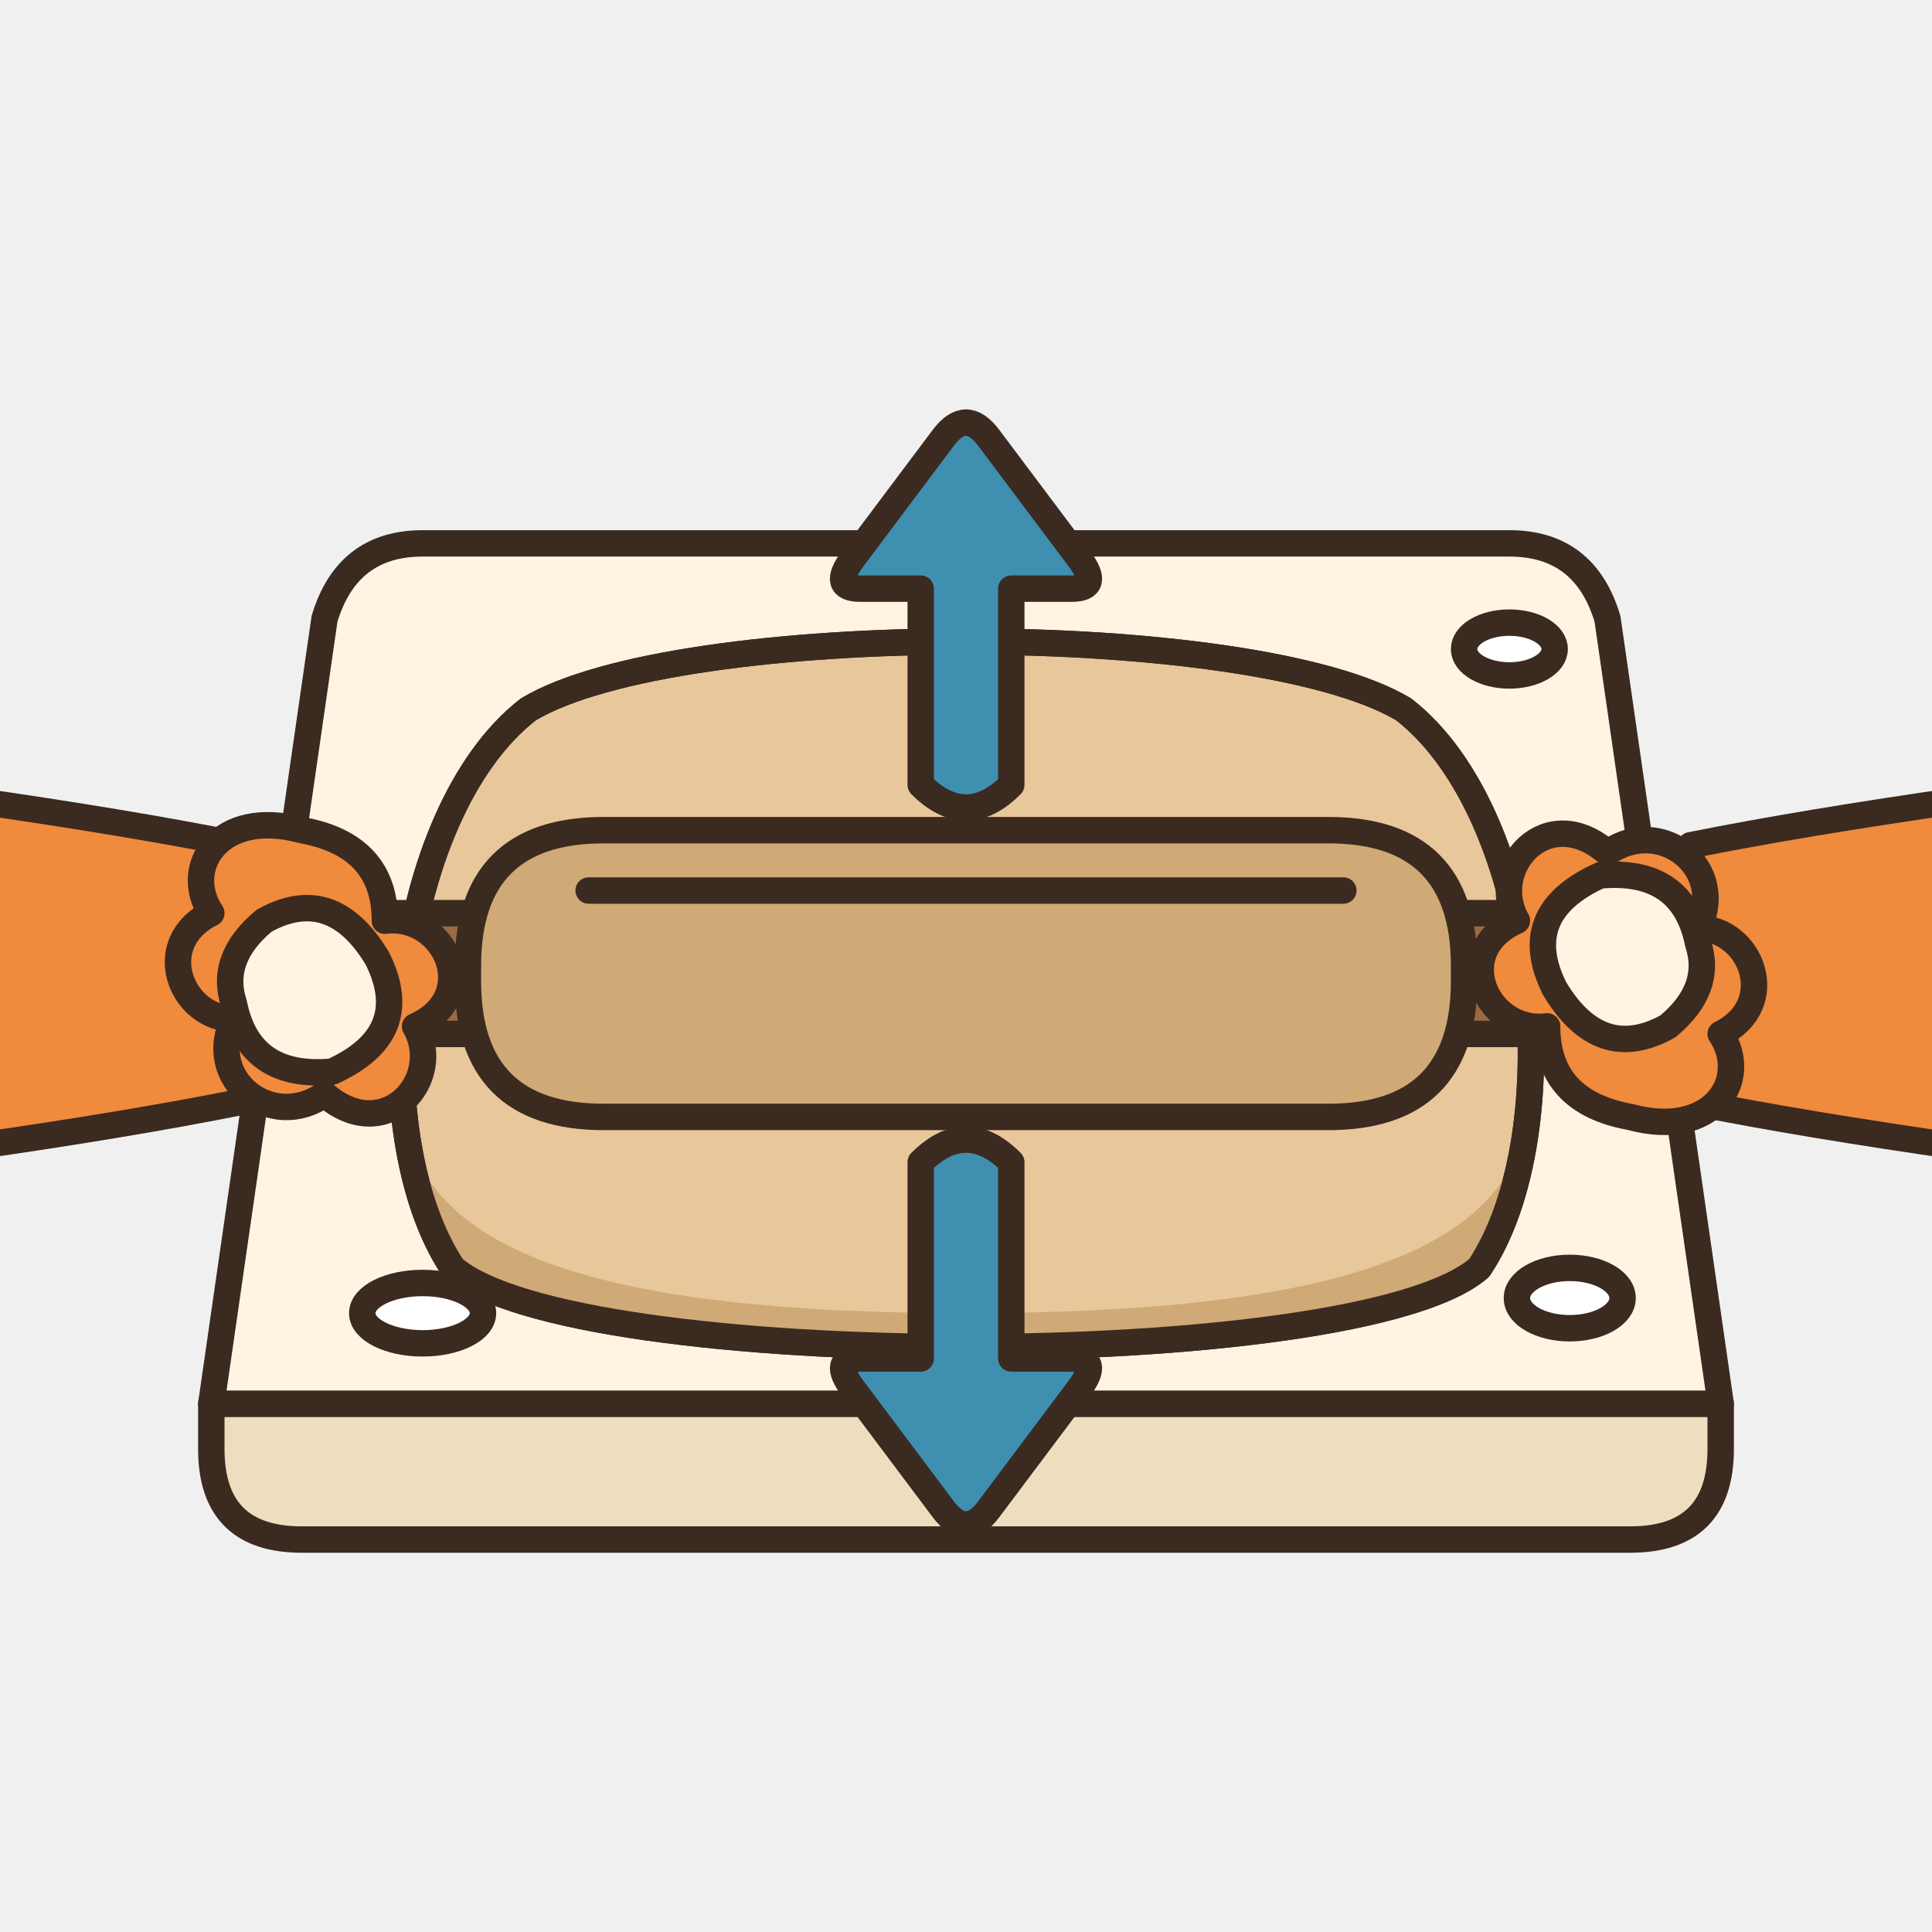
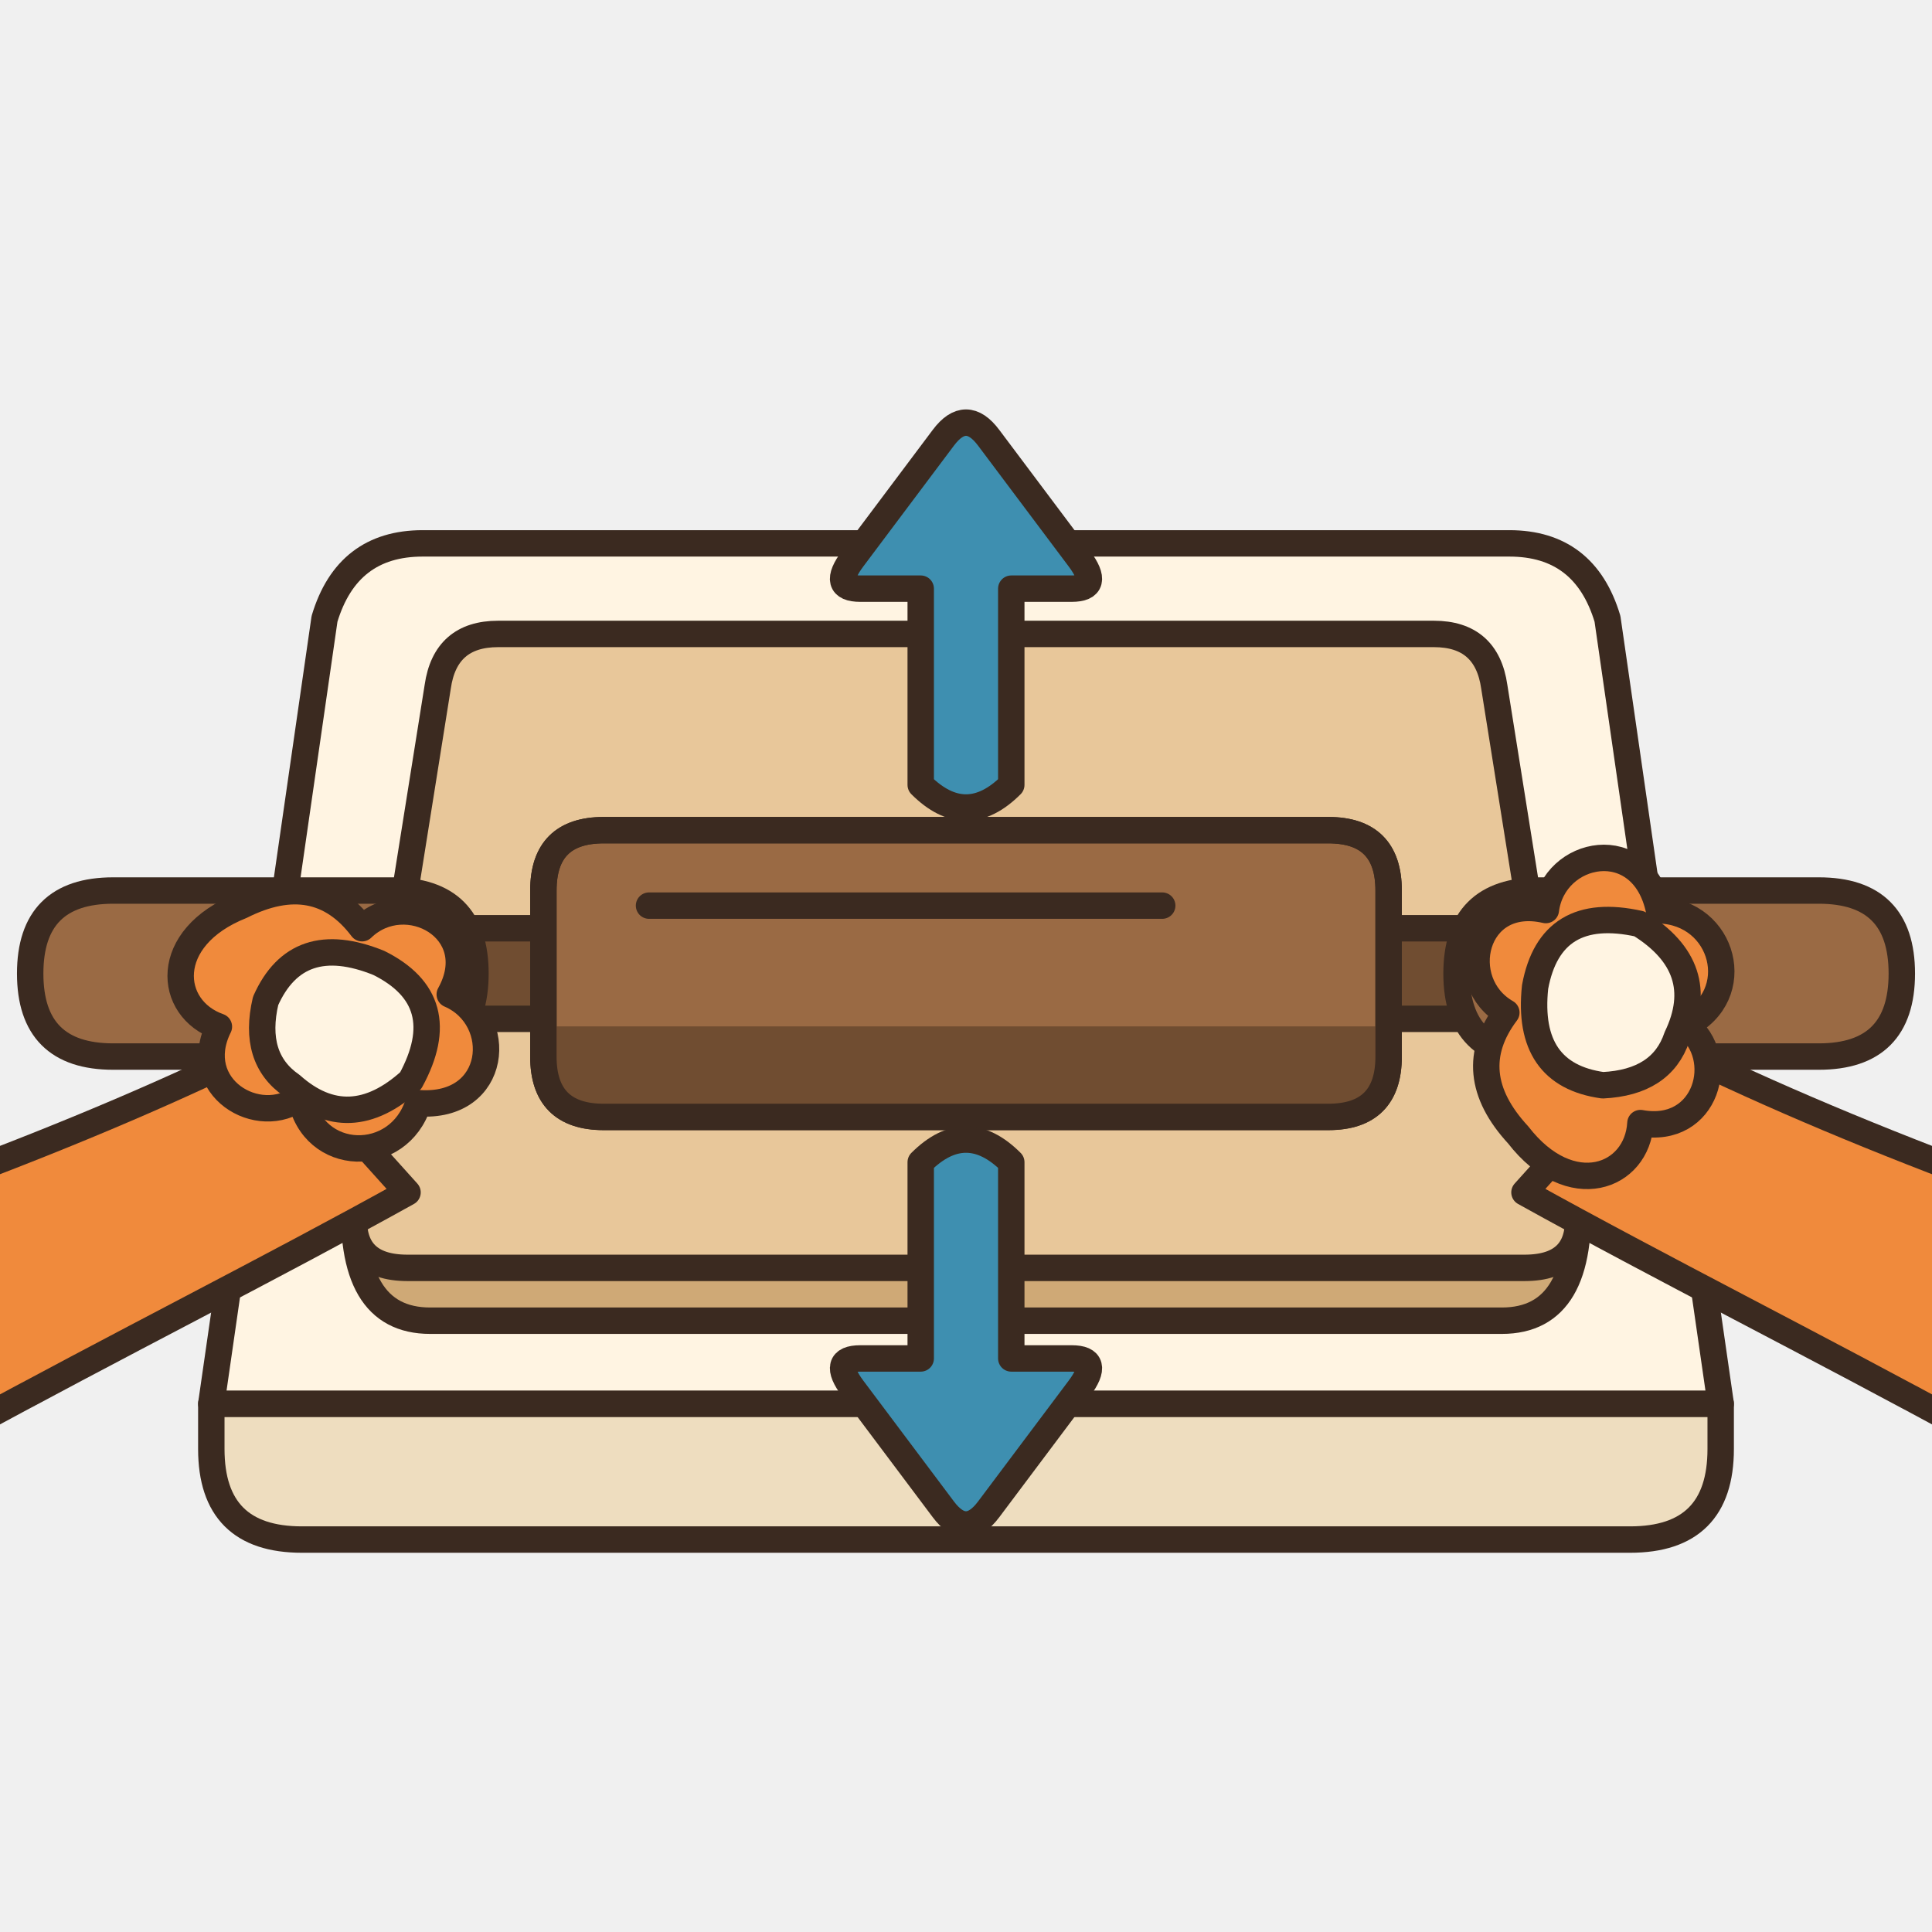
<svg xmlns="http://www.w3.org/2000/svg" viewBox="0 0 256 256">
  <g id="roll-out" stroke="#3B2A20" stroke-width="3.5" stroke-linecap="round" stroke-linejoin="round">
    <g id="board">
      <path d="M28 186 L228 186 L228 192 Q228 204 216 204 L40 204 Q28 204 28 192 Z" fill="#EEDDBF" />
      <path d="M56 72 L200 72 Q210 72 213 82 L228 186 L28 186 L43 82 Q46 72 56 72 Z" fill="#FFF4E2" />
-       <g id="flour" fill="#FFFFFF">
-         <ellipse cx="56" cy="174" rx="8" ry="4" />
-         <ellipse cx="200" cy="86" rx="6" ry="3.5" />
-         <ellipse cx="208" cy="172" rx="7" ry="4" />
-       </g>
    </g>
    <g id="flat-dough">
-       <path d="M70 94 C90 82 166 82 186 94 C204 108 208 150 196 168 C180 182 76 182 60 168 C48 150 52 108 70 94 Z" fill="#E8C79A" />
-       <path d="M54 150 C58 166 80 174 128 174 C176 174 198 166 202 150 C202 160 200 164 196 168 C180 182 76 182 60 168 C56 164 54 158 54 150 Z" fill="#CFA976" stroke="none" />
-       <path d="M70 94 C90 82 166 82 186 94 C204 108 208 150 196 168 C180 182 76 182 60 168 C48 150 52 108 70 94 Z" fill="none" />
+       <path d="M47 158 Q46 175 57 175 L199 175 Q210 175 209 158 Z" fill="#CFA976" />
+       <path d="M66 84 L190 84 Q197 84 198 91 L209 160 Q210 168 202 168 L54 168 Q46 168 47 160 L58 91 Q59 84 66 84 Z" fill="#E8C79A" />
    </g>
    <g id="rolling-pin">
-       <path d="M26 121 L230 121 Q238 121 238 129 Q238 137 230 137 L26 137 Q18 137 18 129 Q18 121 26 121 Z" fill="#9A6A44" />
-       <path d="M80 110 L176 110 Q194 110 194 128 L194 130 Q194 148 176 148 L80 148 Q62 148 62 130 L62 128 Q62 110 80 110 Z" fill="#CFA976" />
-       <path d="M78 118 L178 118" fill="none" />
+       <path d="M58 123 L76 123 L76 135 L58 135 Z M180 123 L198 123 L198 135 L180 135 Z" fill="#704D31" />
+       <path d="M15 118 L52 118 Q63 118 63 129 Q63 140 52 140 L15 140 Q4 140 4 129 Q4 118 15 118 Z" fill="#9A6A44" />
+       <path d="M204 118 L241 118 Q252 118 252 129 Q252 140 241 140 L204 140 Q193 140 193 129 Q193 118 204 118 Z" fill="#9A6A44" />
+       <path d="M80 110 L176 110 Q184 110 184 118 L184 140 Q184 148 176 148 L80 148 Q72 148 72 140 L72 118 Q72 110 80 110 Z" fill="#9A6A44" />
+       <path d="M72 136 L184 136 L184 140 Q184 148 176 148 L80 148 Q72 148 72 140 Z" fill="#704D31" stroke="none" />
+       <path d="M80 110 L176 110 Q184 110 184 118 L184 140 Q184 148 176 148 L80 148 Q72 148 72 140 L72 118 Q72 110 80 110 Z" fill="none" />
+       <path d="M86 120 L154 120" fill="none" />
+     </g>
+     <g id="rosa-left-forearm">
+       <path d="M-6 156 C10 150 24 144 36 138 L54 158 C36 168 16 178 -6 190 Z" fill="#F08A3C" />
+     </g>
+     <g id="rosa-left-paw" transform="translate(45 134) rotate(-37)">
+       <path d="M-2 -19 C-13 -22 -18 -14 -14 -8 C-22 -4 -18 6 -11 6 C-15 14 -6 21 1 16 C9 23 17 14 13 7 C22 3 17 -8 9 -7 Q9 -17 -2 -19 Z" fill="#F08A3C" />
+       <path d="M-7 -7 Q2 -12 8 -2 Q13 8 2 13 Q-9 14 -11 4 Q-13 -2 -7 -7 Z" fill="#FFF4E2" />
+     </g>
+     <g id="rosa-right-forearm">
+       <path d="M262 156 C246 150 232 144 220 138 L202 158 C220 168 240 178 262 190 Z" fill="#F08A3C" />
+     </g>
+     <g id="rosa-right-paw" transform="translate(211 134) rotate(-143)">
+       <path d="M-2 -19 C-13 -22 -18 -14 -14 -8 C-22 -4 -18 6 -11 6 C-15 14 -6 21 1 16 C9 23 17 14 13 7 C22 3 17 -8 9 -7 Q9 -17 -2 -19 Z" fill="#F08A3C" />
+       <path d="M-7 -7 Q2 -12 8 -2 Q13 8 2 13 Q-9 14 -11 4 Q-13 -2 -7 -7 Z" fill="#FFF4E2" />
    </g>
    <g id="back-and-forth-motion" fill="#3E8FB0">
      <path d="M122 104 L122 78 L114 78 Q110 78 113 74 L125 58 Q128 54 131 58 L143 74 Q146 78 142 78 L134 78 L134 104 Q128 110 122 104 Z" />
      <path d="M122 154 L122 180 L114 180 Q110 180 113 184 L125 200 Q128 204 131 200 L143 184 Q146 180 142 180 L134 180 L134 154 Q128 148 122 154 Z" />
    </g>
-     <g id="rosa-left-forearm">
-       <path d="M-4 106 C10 108 22 110 32 112 L32 146 C22 148 10 150 -4 152 Z" fill="#F08A3C" />
-     </g>
-     <g id="rosa-left-paw" transform="translate(42 129)">
-       <path d="M-2 -19 C-13 -22 -18 -14 -14 -8 C-22 -4 -18 6 -11 6 C-15 14 -6 21 1 16 C9 23 17 14 13 7 C22 3 17 -8 9 -7 Q9 -17 -2 -19 Z" fill="#F08A3C" />
-       <path d="M-7 -7 Q2 -12 8 -2 Q13 8 2 13 Q-9 14 -11 4 Q-13 -2 -7 -7 Z" fill="#FFF4E2" />
-     </g>
-     <g id="rosa-right-forearm">
-       <path d="M260 106 C246 108 234 110 224 112 L224 146 C234 148 246 150 260 152 Z" fill="#F08A3C" />
-     </g>
-     <g id="rosa-right-paw" transform="translate(214 129) rotate(180)">
-       <path d="M-2 -19 C-13 -22 -18 -14 -14 -8 C-22 -4 -18 6 -11 6 C-15 14 -6 21 1 16 C9 23 17 14 13 7 C22 3 17 -8 9 -7 Q9 -17 -2 -19 Z" fill="#F08A3C" />
-       <path d="M-7 -7 Q2 -12 8 -2 Q13 8 2 13 Q-9 14 -11 4 Q-13 -2 -7 -7 Z" fill="#FFF4E2" />
-     </g>
  </g>
</svg>
